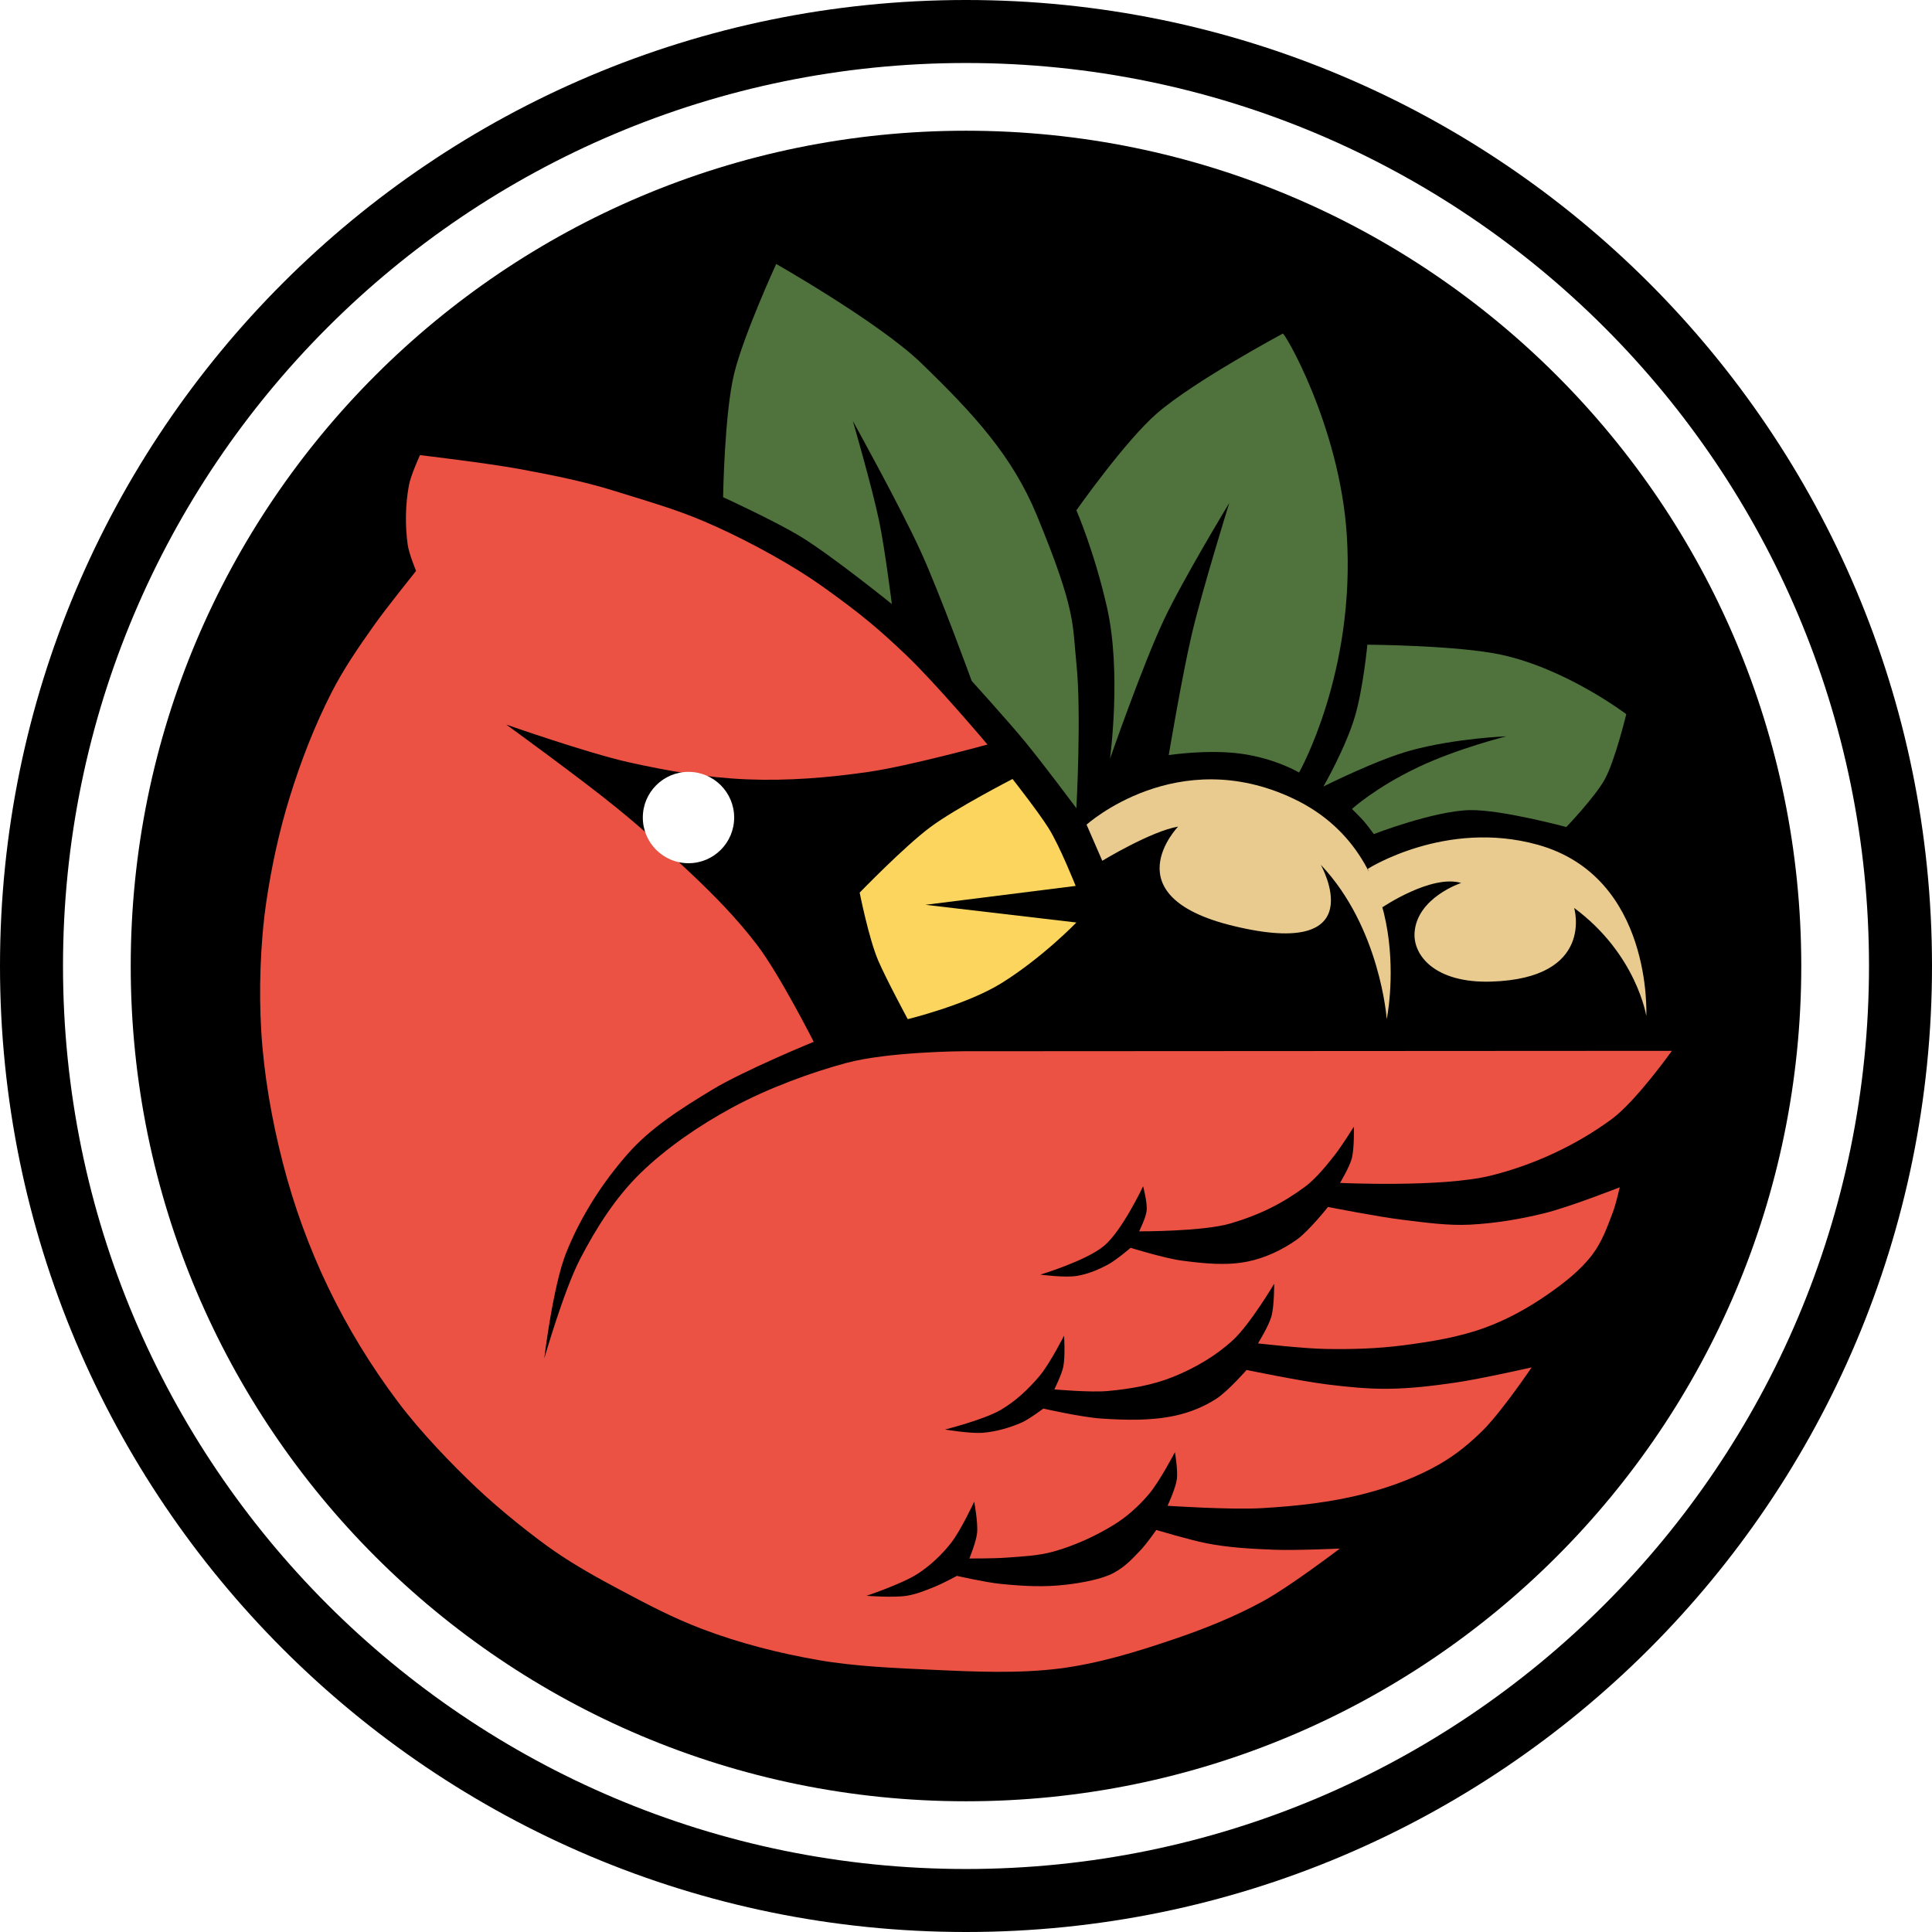
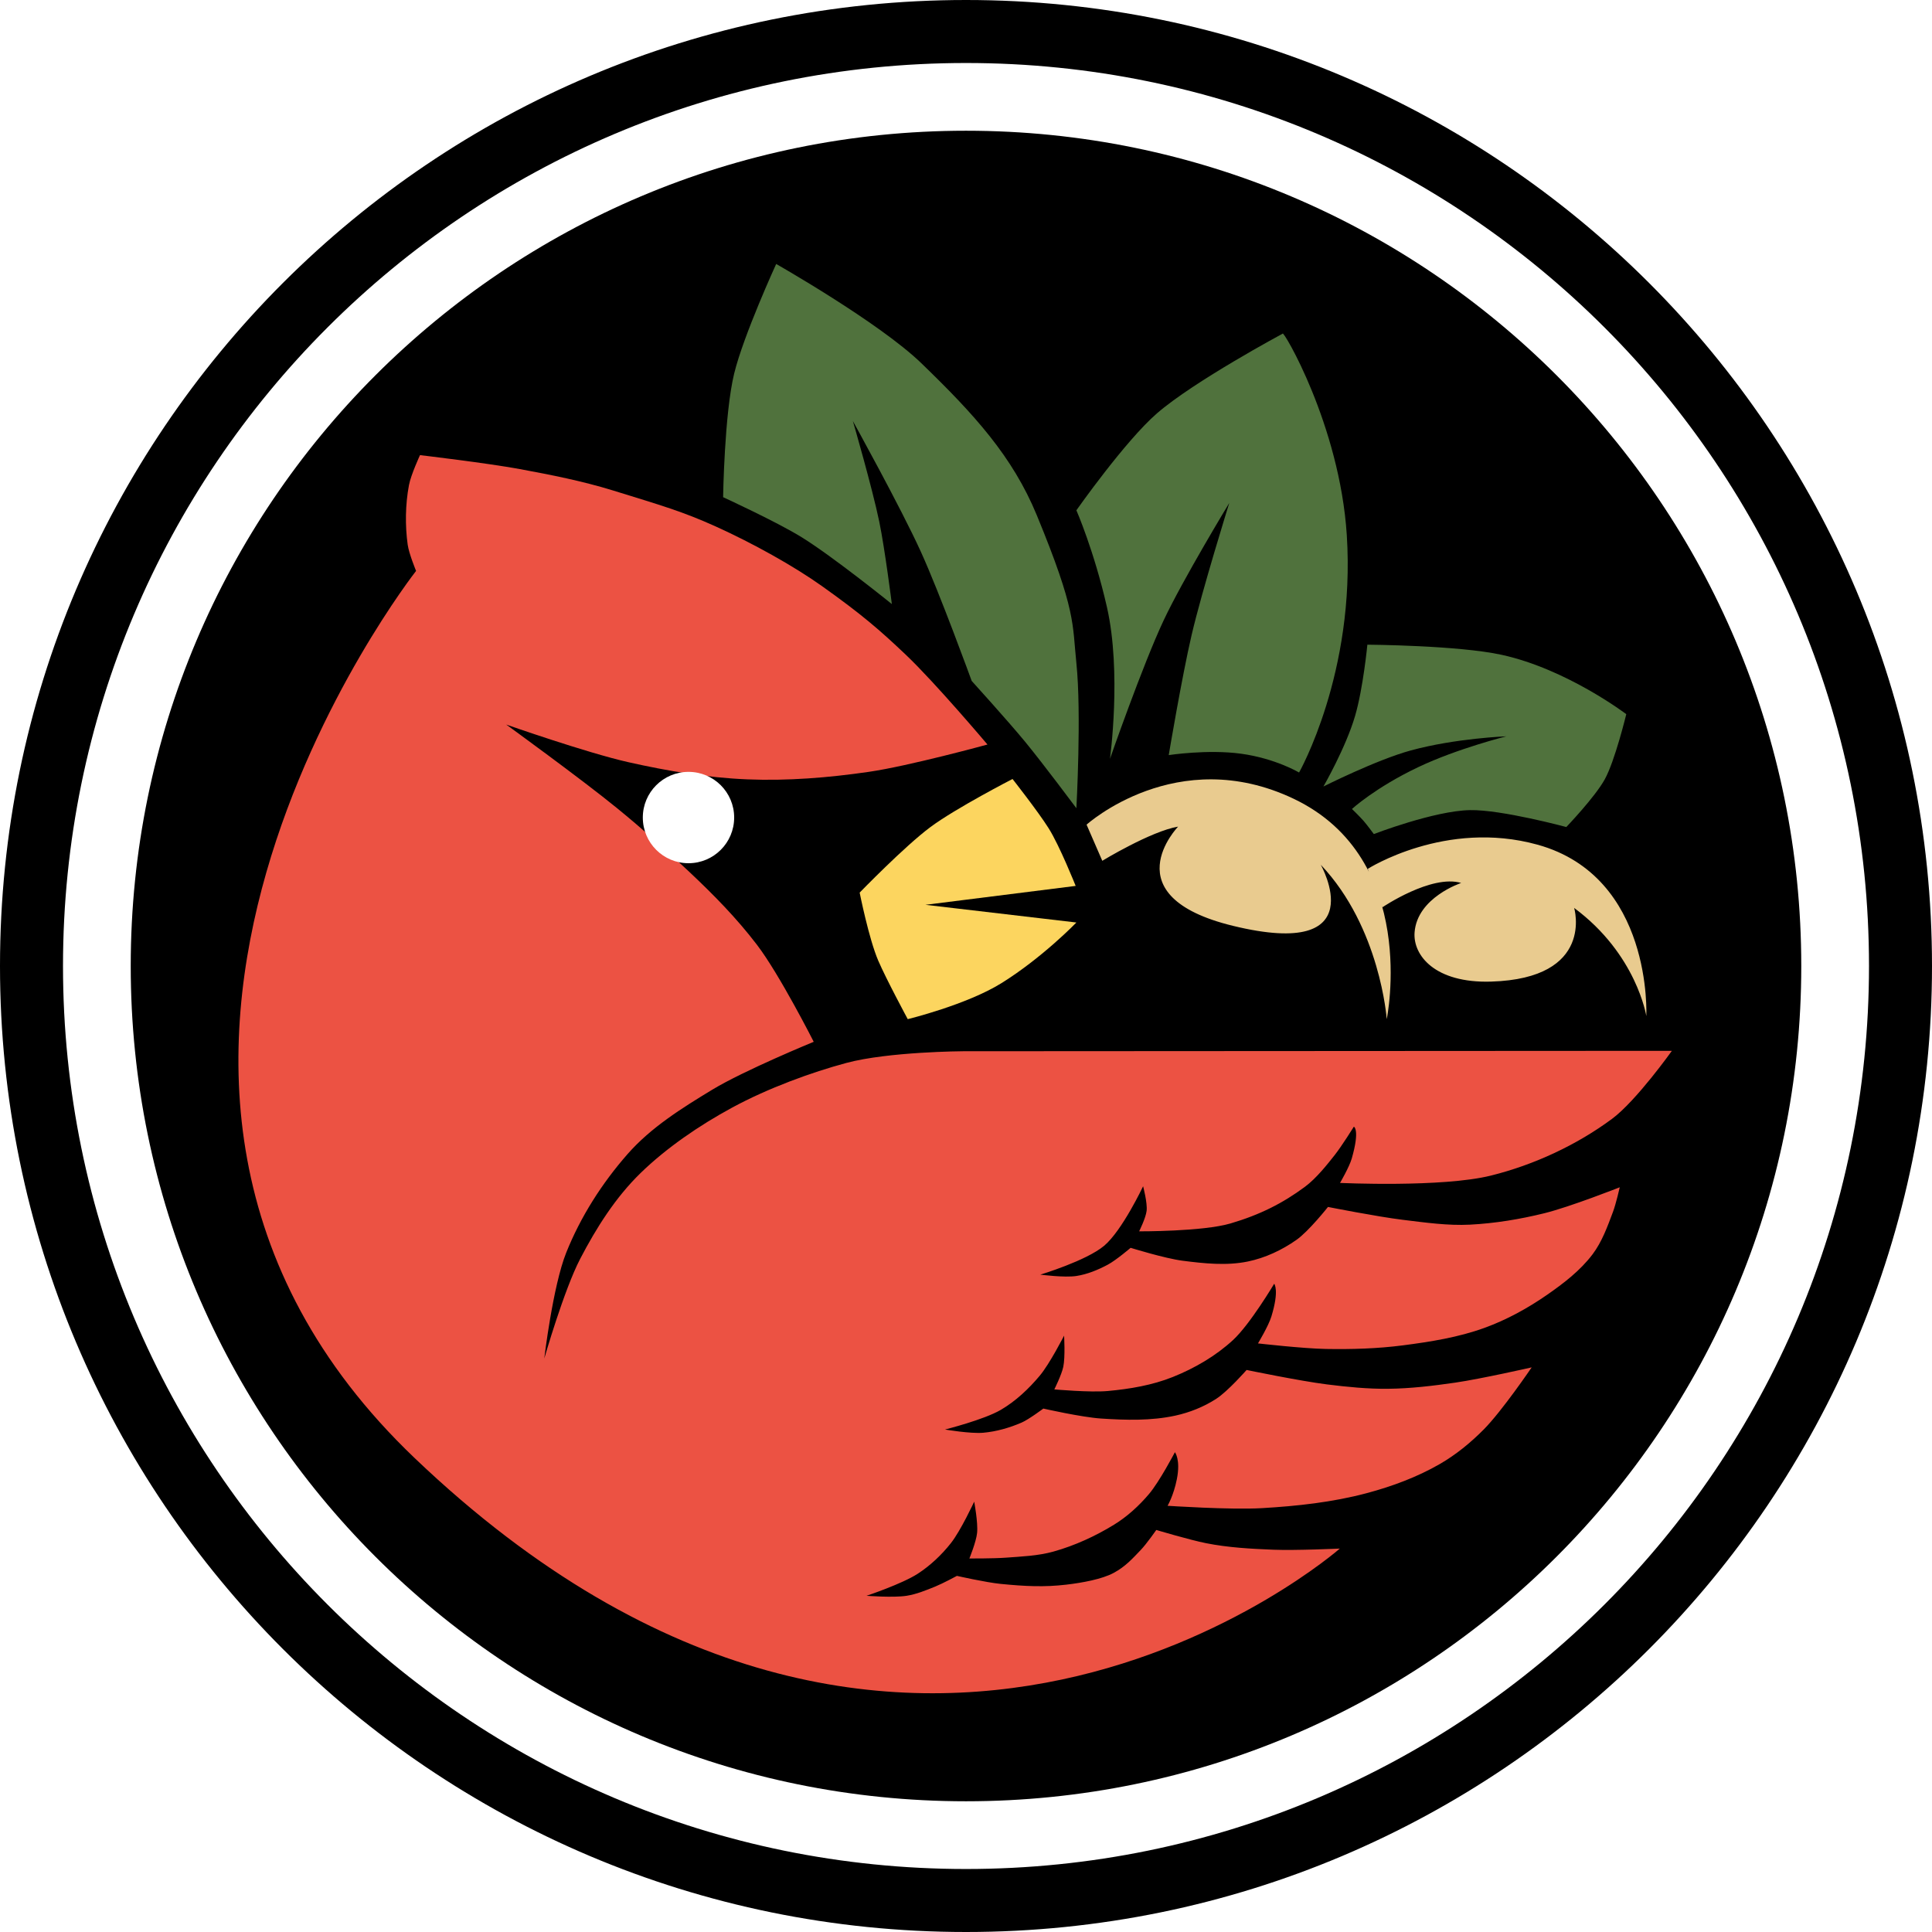
<svg xmlns="http://www.w3.org/2000/svg" viewBox="0 0 368 368">
  <defs />
  <path d="M 368 184 C 368 285.62 285.62 368 184 368 C 82.38 368 0 285.62 0 184 C 0 82.38 82.38 0 184 0 C 285.62 0 368 82.38 368 184 Z M 184 12 C 89.007 12 12 89.007 12 184 C 12 278.993 89.007 356 184 356 C 278.993 356 356 278.993 356 184 C 356 89.007 278.993 12 184 12 Z" style="">
    </path>
  <ellipse style="" cx="184" cy="184" rx="159.1" ry="159.1">
    </ellipse>
  <path style="fill: rgb(252, 213, 95);" d="M 163.745 170.02 C 163.745 170.02 172.326 161.169 177.255 157.513 C 182.096 153.922 192.861 148.378 192.861 148.378 C 192.861 148.378 197.648 154.45 199.741 157.765 C 201.837 161.085 204.89 168.745 204.89 168.745 L 176.276 172.344 L 205.026 175.715 C 205.026 175.715 198.618 182.37 190.763 187.26 C 184.127 191.391 172.904 194.123 172.904 194.123 C 172.904 194.123 168.815 186.541 167.284 182.978 C 165.488 178.799 163.745 170.02 163.745 170.02 Z">
    </path>
  <path style="fill: rgb(233, 203, 143);" d="M 260.528 165.497 C 260.528 165.497 275.342 156.037 292.865 160.893 C 314.9 167 313.582 193.527 313.582 193.527 C 313.582 193.527 311.744 181.76 299.84 172.94 C 299.84 172.94 303.857 186.376 284.016 186.972 C 273.304 187.294 269.117 181.955 269.444 177.597 C 269.943 170.934 278.318 168.182 278.318 168.182 C 272.622 166.506 263.331 172.808 263.331 172.808 L 260.528 165.497 Z M 206.967 157.076 C 206.967 157.076 224.157 141.567 246.391 152.137 C 270.47 163.585 264.141 194.123 264.141 194.123 C 264.141 194.123 262.915 176.66 251.57 164.708 C 251.57 164.708 261.922 182.959 234.818 176.343 C 211.588 170.672 224.403 157.45 224.403 157.45 C 219.197 158.335 209.96 163.961 209.96 163.961 L 206.967 157.076 Z">
    </path>
  <path style="fill: rgb(80, 114, 61);" d="M 260.45 122.797 C 260.45 122.797 277.728 122.909 286.046 124.731 C 298.481 127.456 309.767 136.034 309.767 136.034 C 309.767 136.034 307.615 144.922 305.667 148.449 C 303.788 151.852 298.345 157.53 298.345 157.53 C 298.345 157.53 285.997 154.197 280 154.308 C 273.181 154.435 261.68 158.869 261.68 158.869 C 261.68 158.869 260.431 157.166 259.739 156.37 C 259.042 155.57 257.518 154.089 257.518 154.089 C 257.518 154.089 261.943 150.018 270.156 146.114 C 277.577 142.586 286.924 140.252 286.924 140.252 C 286.924 140.252 277.219 140.618 268.709 142.945 C 262.176 144.731 252.082 149.81 252.082 149.81 C 252.082 149.81 256.338 142.423 258.106 136.386 C 259.65 131.116 260.45 122.797 260.45 122.797 Z">
    </path>
  <path style="fill: rgb(80, 114, 61);" d="M 205.026 97.198 C 205.026 97.198 214.325 83.977 220.371 78.735 C 227.449 72.598 244.314 63.554 244.314 63.554 C 244.282 62.592 255.172 80.892 256.531 101.902 C 258.228 128.136 247.444 147.146 247.444 147.146 C 247.444 147.146 242.944 144.467 236.427 143.569 C 230.034 142.688 222.615 143.829 222.615 143.829 C 222.615 143.829 225.126 128.876 226.974 120.956 C 228.956 112.464 234.149 95.799 234.149 95.799 C 234.149 95.799 225.298 110.406 221.668 118.118 C 217.645 126.667 211.421 144.545 211.421 144.545 C 211.421 144.545 213.678 128.086 210.844 115.637 C 208.406 104.927 205.026 97.198 205.026 97.198 Z">
    </path>
  <path style="fill: rgb(80, 114, 61);" d="M 137.735 94.701 C 137.735 94.701 137.975 78.812 139.841 71.157 C 141.621 63.851 147.845 50.281 147.845 50.281 C 147.845 50.281 167.458 61.421 175.484 69.175 C 185.541 78.89 192.864 86.927 197.485 98.135 C 205.026 116.424 204.241 118.781 205.026 126.322 C 206.018 135.845 205.026 153.947 205.026 153.947 C 205.026 153.947 198.634 145.385 195.239 141.262 C 191.978 137.302 185.083 129.698 185.083 129.698 C 185.083 129.698 179.045 113.092 175.387 105.06 C 171.515 96.558 162.452 80.197 162.452 80.197 C 162.452 80.197 166.141 92.896 167.479 99.364 C 168.552 104.548 169.877 115.062 169.877 115.062 C 169.877 115.062 158.787 106.105 152.744 102.359 C 147.97 99.4 137.735 94.701 137.735 94.701 Z">
    </path>
-   <path style="fill: rgb(236, 82, 67);" d="M 183.446 200.235 L 318.454 200.158 C 318.454 200.158 311.671 209.691 307.048 213.118 C 300.354 218.08 292.223 221.876 283.983 223.921 C 274.674 226.231 255.243 225.317 255.243 225.317 C 255.243 225.317 257.044 222.32 257.482 220.652 C 257.995 218.697 257.88 214.602 257.88 214.602 C 257.88 214.602 255.568 218.319 254.212 220.032 C 252.88 221.715 250.762 224.428 248.543 226.07 C 244.312 229.201 239.986 231.388 234.376 233.04 C 229.09 234.597 216.979 234.541 216.979 234.541 C 216.979 234.541 218.239 232.015 218.403 230.64 C 218.583 229.131 217.735 225.956 217.735 225.956 C 217.735 225.956 213.761 234.384 210.321 237.283 C 206.918 240.151 198.158 242.788 198.158 242.788 C 198.158 242.788 202.762 243.397 205.026 243.045 C 207.12 242.719 209.139 241.888 211.008 240.889 C 212.597 240.04 215.356 237.681 215.356 237.681 C 215.356 237.681 221.872 239.703 225.239 240.136 C 229.354 240.665 233.622 241.124 237.686 240.286 C 240.995 239.604 244.182 238.108 246.945 236.165 C 249.312 234.5 252.948 229.895 252.948 229.895 C 252.948 229.895 262.389 231.759 267.161 232.34 C 271.42 232.859 275.772 233.486 280 233.267 C 284.768 233.02 289.522 232.237 294.158 231.093 C 299.075 229.88 308.525 226.15 308.525 226.15 C 308.525 226.15 307.804 229.313 307.236 230.827 C 306.186 233.629 305.146 236.527 303.345 238.916 C 301.014 242.009 297.85 244.434 294.668 246.642 C 290.98 249.201 286.978 251.395 282.759 252.928 C 277.78 254.736 272.474 255.578 267.221 256.259 C 262.358 256.889 257.429 257.03 252.526 256.944 C 248.209 256.868 239.616 255.886 239.616 255.886 C 239.616 255.886 241.653 252.599 242.169 250.761 C 242.733 248.751 242.702 244.522 242.702 244.522 C 242.702 244.522 238.118 252.243 234.863 255.245 C 231.569 258.283 227.565 260.609 223.406 262.278 C 219.482 263.852 215.218 264.569 211.008 264.954 C 207.625 265.263 200.822 264.647 200.822 264.647 C 200.822 264.647 202.223 261.85 202.533 260.335 C 202.929 258.399 202.683 254.409 202.683 254.409 C 202.683 254.409 199.959 259.762 198.044 262.043 C 195.932 264.559 193.471 266.883 190.636 268.542 C 187.392 270.44 180 272.287 180 272.287 C 180 272.287 184.848 273.117 187.272 272.905 C 189.792 272.685 192.341 271.946 194.607 270.961 C 195.965 270.371 198.73 268.299 198.73 268.299 C 198.73 268.299 206.017 269.953 209.73 270.198 C 214.438 270.508 219.264 270.648 223.874 269.642 C 226.62 269.043 229.314 267.963 231.673 266.434 C 233.901 264.99 237.446 260.946 237.446 260.946 C 237.446 260.946 247.62 263.053 252.77 263.698 C 256.626 264.181 260.514 264.569 264.4 264.53 C 268.685 264.487 272.961 263.972 277.201 263.356 C 282.094 262.645 291.748 260.453 291.748 260.453 C 291.748 260.453 286.119 268.748 282.61 272.287 C 280.106 274.812 277.304 277.104 274.222 278.878 C 269.891 281.371 265.12 283.134 260.291 284.42 C 253.808 286.146 247.065 286.874 240.368 287.266 C 234.385 287.616 222.393 286.817 222.393 286.817 C 222.393 286.817 223.931 283.512 224.166 281.732 C 224.39 280.036 223.793 276.612 223.793 276.612 C 223.793 276.612 220.876 282.19 218.859 284.572 C 216.952 286.824 214.72 288.866 212.207 290.412 C 208.677 292.584 204.724 294.401 200.672 295.534 C 197.715 296.361 194.597 296.474 191.535 296.703 C 189.244 296.874 184.644 296.853 184.644 296.853 C 184.644 296.853 185.943 293.675 186.113 291.991 C 186.313 290.006 185.562 286.031 185.562 286.031 C 185.562 286.031 183.001 291.553 181.132 293.92 C 179.352 296.174 177.21 298.2 174.802 299.764 C 171.834 301.691 165.051 303.961 165.051 303.961 C 165.051 303.961 170.17 304.355 172.683 303.96 C 174.566 303.664 176.36 302.922 178.127 302.207 C 179.555 301.629 182.272 300.167 182.272 300.167 C 182.272 300.167 187.779 301.415 190.582 301.693 C 195.359 302.168 198.932 302.321 203.066 301.843 C 206.152 301.486 209.913 300.792 212.114 299.607 C 214.398 298.377 215.721 296.863 217.283 295.235 C 218.397 294.073 220.246 291.422 220.246 291.422 C 220.246 291.422 226.607 293.322 229.729 293.942 C 233.942 294.779 238.264 295.014 242.556 295.185 C 246.769 295.352 255.203 294.968 255.203 294.968 C 255.203 294.968 245.819 302.114 240.668 304.942 C 235.197 307.946 229.353 310.281 223.441 312.282 C 216.363 314.677 209.135 316.893 201.721 317.824 C 193.992 318.794 185.635 318.429 177.605 318.054 C 171.036 317.747 163.02 317.454 155.852 316.2 C 148.351 314.888 140.903 312.999 133.784 310.298 C 128.07 308.13 123.237 305.556 118.135 302.844 C 113.869 300.576 109.63 298.222 105.65 295.484 C 101.829 292.856 95.308 287.697 90.624 283.249 C 86.124 278.976 80.185 272.867 75.781 267 C 70.7 260.231 66.233 252.948 62.562 245.323 C 58.896 237.709 55.975 229.691 53.874 221.506 C 51.752 213.236 50.253 204.714 49.749 196.191 C 49.321 188.959 49.542 179.827 50.728 171.766 C 51.719 165.035 53.174 158.334 55.188 151.828 C 57.302 144.997 59.9 138.277 63.15 131.907 C 65.422 127.454 68.27 123.309 71.157 119.228 C 73.601 115.774 79.252 108.746 79.252 108.746 C 79.252 108.746 77.895 105.475 77.654 103.74 C 77.155 100.147 77.195 96.117 77.898 92.403 C 78.275 90.41 80 86.691 80 86.691 C 80 86.691 92.728 88.19 99.025 89.351 C 104.999 90.453 110.983 91.638 116.787 93.432 C 126.062 96.299 130.022 97.432 136.304 100.269 C 143.369 103.46 151.204 107.823 156.584 111.652 C 164.148 117.035 167.58 120.008 172.577 124.754 C 178.15 130.047 188.09 141.815 188.09 141.815 C 188.09 141.815 173.129 145.912 165.473 147.022 C 157.82 148.131 150.044 148.765 142.318 148.449 C 134.712 148.137 127.143 146.854 119.716 145.185 C 111.791 143.404 96.426 138.012 96.426 138.012 C 96.426 138.012 110.715 148.37 117.547 153.947 C 122.298 157.825 126.697 161.738 131.344 166.117 C 135.931 170.44 140.281 174.846 144.201 179.984 C 148.499 185.618 154.995 198.438 154.995 198.438 C 154.995 198.438 141.728 203.881 135.624 207.587 C 129.868 211.082 124.005 214.737 119.543 219.816 C 114.674 225.357 110.591 231.755 107.851 238.603 C 105.301 244.977 103.67 258.771 103.67 258.771 C 103.67 258.771 107.404 245.75 110.509 239.781 C 113.588 233.862 117.251 228.068 122.035 223.417 C 126.921 218.667 133.181 214.371 139.456 210.972 C 146.307 207.261 154.553 204.251 161.226 202.461 C 169.238 200.312 183.446 200.235 183.446 200.235 Z">
+   <path style="fill: rgb(236, 82, 67);" d="M 183.446 200.235 L 318.454 200.158 C 318.454 200.158 311.671 209.691 307.048 213.118 C 300.354 218.08 292.223 221.876 283.983 223.921 C 274.674 226.231 255.243 225.317 255.243 225.317 C 255.243 225.317 257.006 222.31 257.482 220.652 C 259.071 215.125 257.88 214.602 257.88 214.602 C 257.88 214.602 255.568 218.319 254.212 220.032 C 252.88 221.715 250.762 224.428 248.543 226.07 C 244.312 229.201 239.986 231.388 234.376 233.04 C 229.09 234.597 216.979 234.541 216.979 234.541 C 216.979 234.541 218.239 232.015 218.403 230.64 C 218.583 229.131 217.735 225.956 217.735 225.956 C 217.735 225.956 213.761 234.384 210.321 237.283 C 206.918 240.151 198.158 242.788 198.158 242.788 C 198.158 242.788 202.762 243.397 205.026 243.045 C 207.12 242.719 209.139 241.888 211.008 240.889 C 212.597 240.04 215.356 237.681 215.356 237.681 C 215.356 237.681 221.872 239.703 225.239 240.136 C 229.354 240.665 233.622 241.124 237.686 240.286 C 240.995 239.604 244.182 238.108 246.945 236.165 C 249.312 234.5 252.948 229.895 252.948 229.895 C 252.948 229.895 262.389 231.759 267.161 232.34 C 271.42 232.859 275.772 233.486 280 233.267 C 284.768 233.02 289.522 232.237 294.158 231.093 C 299.075 229.88 308.525 226.15 308.525 226.15 C 308.525 226.15 307.804 229.313 307.236 230.827 C 306.186 233.629 305.146 236.527 303.345 238.916 C 301.014 242.009 297.85 244.434 294.668 246.642 C 290.98 249.201 286.978 251.395 282.759 252.928 C 277.78 254.736 272.474 255.578 267.221 256.259 C 262.358 256.889 257.429 257.03 252.526 256.944 C 248.209 256.868 239.616 255.886 239.616 255.886 C 239.616 255.886 241.609 252.586 242.169 250.761 C 243.723 245.695 242.702 244.522 242.702 244.522 C 242.702 244.522 238.118 252.243 234.863 255.245 C 231.569 258.283 227.565 260.609 223.406 262.278 C 219.482 263.852 215.218 264.569 211.008 264.954 C 207.625 265.263 200.822 264.647 200.822 264.647 C 200.822 264.647 202.223 261.85 202.533 260.335 C 202.929 258.399 202.683 254.409 202.683 254.409 C 202.683 254.409 199.959 259.762 198.044 262.043 C 195.932 264.559 193.471 266.883 190.636 268.542 C 187.392 270.44 180 272.287 180 272.287 C 180 272.287 184.848 273.117 187.272 272.905 C 189.792 272.685 192.341 271.946 194.607 270.961 C 195.965 270.371 198.73 268.299 198.73 268.299 C 198.73 268.299 206.017 269.953 209.73 270.198 C 214.438 270.508 219.264 270.648 223.874 269.642 C 226.62 269.043 229.314 267.963 231.673 266.434 C 233.901 264.99 237.446 260.946 237.446 260.946 C 237.446 260.946 247.62 263.053 252.77 263.698 C 256.626 264.181 260.514 264.569 264.4 264.53 C 268.685 264.487 272.961 263.972 277.201 263.356 C 282.094 262.645 291.748 260.453 291.748 260.453 C 291.748 260.453 286.119 268.748 282.61 272.287 C 280.106 274.812 277.304 277.104 274.222 278.878 C 269.891 281.371 265.12 283.134 260.291 284.42 C 253.808 286.146 247.065 286.874 240.368 287.266 C 234.385 287.616 222.393 286.817 222.393 286.817 C 222.393 286.817 223.539 284.897 224.166 281.732 C 224.906 277.992 223.793 276.612 223.793 276.612 C 223.793 276.612 220.876 282.19 218.859 284.572 C 216.952 286.824 214.72 288.866 212.207 290.412 C 208.677 292.584 204.724 294.401 200.672 295.534 C 197.715 296.361 194.597 296.474 191.535 296.703 C 189.244 296.874 184.644 296.853 184.644 296.853 C 184.644 296.853 185.943 293.675 186.113 291.991 C 186.313 290.006 185.562 286.031 185.562 286.031 C 185.562 286.031 183.001 291.553 181.132 293.92 C 179.352 296.174 177.21 298.2 174.802 299.764 C 171.834 301.691 165.051 303.961 165.051 303.961 C 165.051 303.961 170.17 304.355 172.683 303.96 C 174.566 303.664 176.36 302.922 178.127 302.207 C 179.555 301.629 182.272 300.167 182.272 300.167 C 182.272 300.167 187.779 301.415 190.582 301.693 C 195.359 302.168 198.932 302.321 203.066 301.843 C 206.152 301.486 209.913 300.792 212.114 299.607 C 214.398 298.377 215.721 296.863 217.283 295.235 C 218.397 294.073 220.246 291.422 220.246 291.422 C 220.246 291.422 226.607 293.322 229.729 293.942 C 233.942 294.779 238.264 295.014 242.556 295.185 C 246.769 295.352 255.203 294.968 255.203 294.968 C 255.203 294.968 172.753 367.238 78.96 277.708 C 3.31 205.496 79.252 108.746 79.252 108.746 C 79.252 108.746 77.895 105.475 77.654 103.74 C 77.155 100.147 77.195 96.117 77.898 92.403 C 78.275 90.41 80 86.691 80 86.691 C 80 86.691 92.728 88.19 99.025 89.351 C 104.999 90.453 110.983 91.638 116.787 93.432 C 126.062 96.299 130.022 97.432 136.304 100.269 C 143.369 103.46 151.204 107.823 156.584 111.652 C 164.148 117.035 167.58 120.008 172.577 124.754 C 178.15 130.047 188.09 141.815 188.09 141.815 C 188.09 141.815 173.129 145.912 165.473 147.022 C 157.82 148.131 150.044 148.765 142.318 148.449 C 134.712 148.137 127.143 146.854 119.716 145.185 C 111.791 143.404 96.426 138.012 96.426 138.012 C 96.426 138.012 110.715 148.37 117.547 153.947 C 122.298 157.825 126.697 161.738 131.344 166.117 C 135.931 170.44 140.281 174.846 144.201 179.984 C 148.499 185.618 154.995 198.438 154.995 198.438 C 154.995 198.438 141.728 203.881 135.624 207.587 C 129.868 211.082 124.005 214.737 119.543 219.816 C 114.674 225.357 110.591 231.755 107.851 238.603 C 105.301 244.977 103.67 258.771 103.67 258.771 C 103.67 258.771 107.404 245.75 110.509 239.781 C 113.588 233.862 117.251 228.068 122.035 223.417 C 126.921 218.667 133.181 214.371 139.456 210.972 C 146.307 207.261 154.553 204.251 161.226 202.461 C 169.238 200.312 183.446 200.235 183.446 200.235 Z">
    </path>
  <ellipse style="fill: rgb(255, 255, 255);" cx="131.141" cy="155.722" rx="8.7" ry="8.7">
    </ellipse>
</svg>
